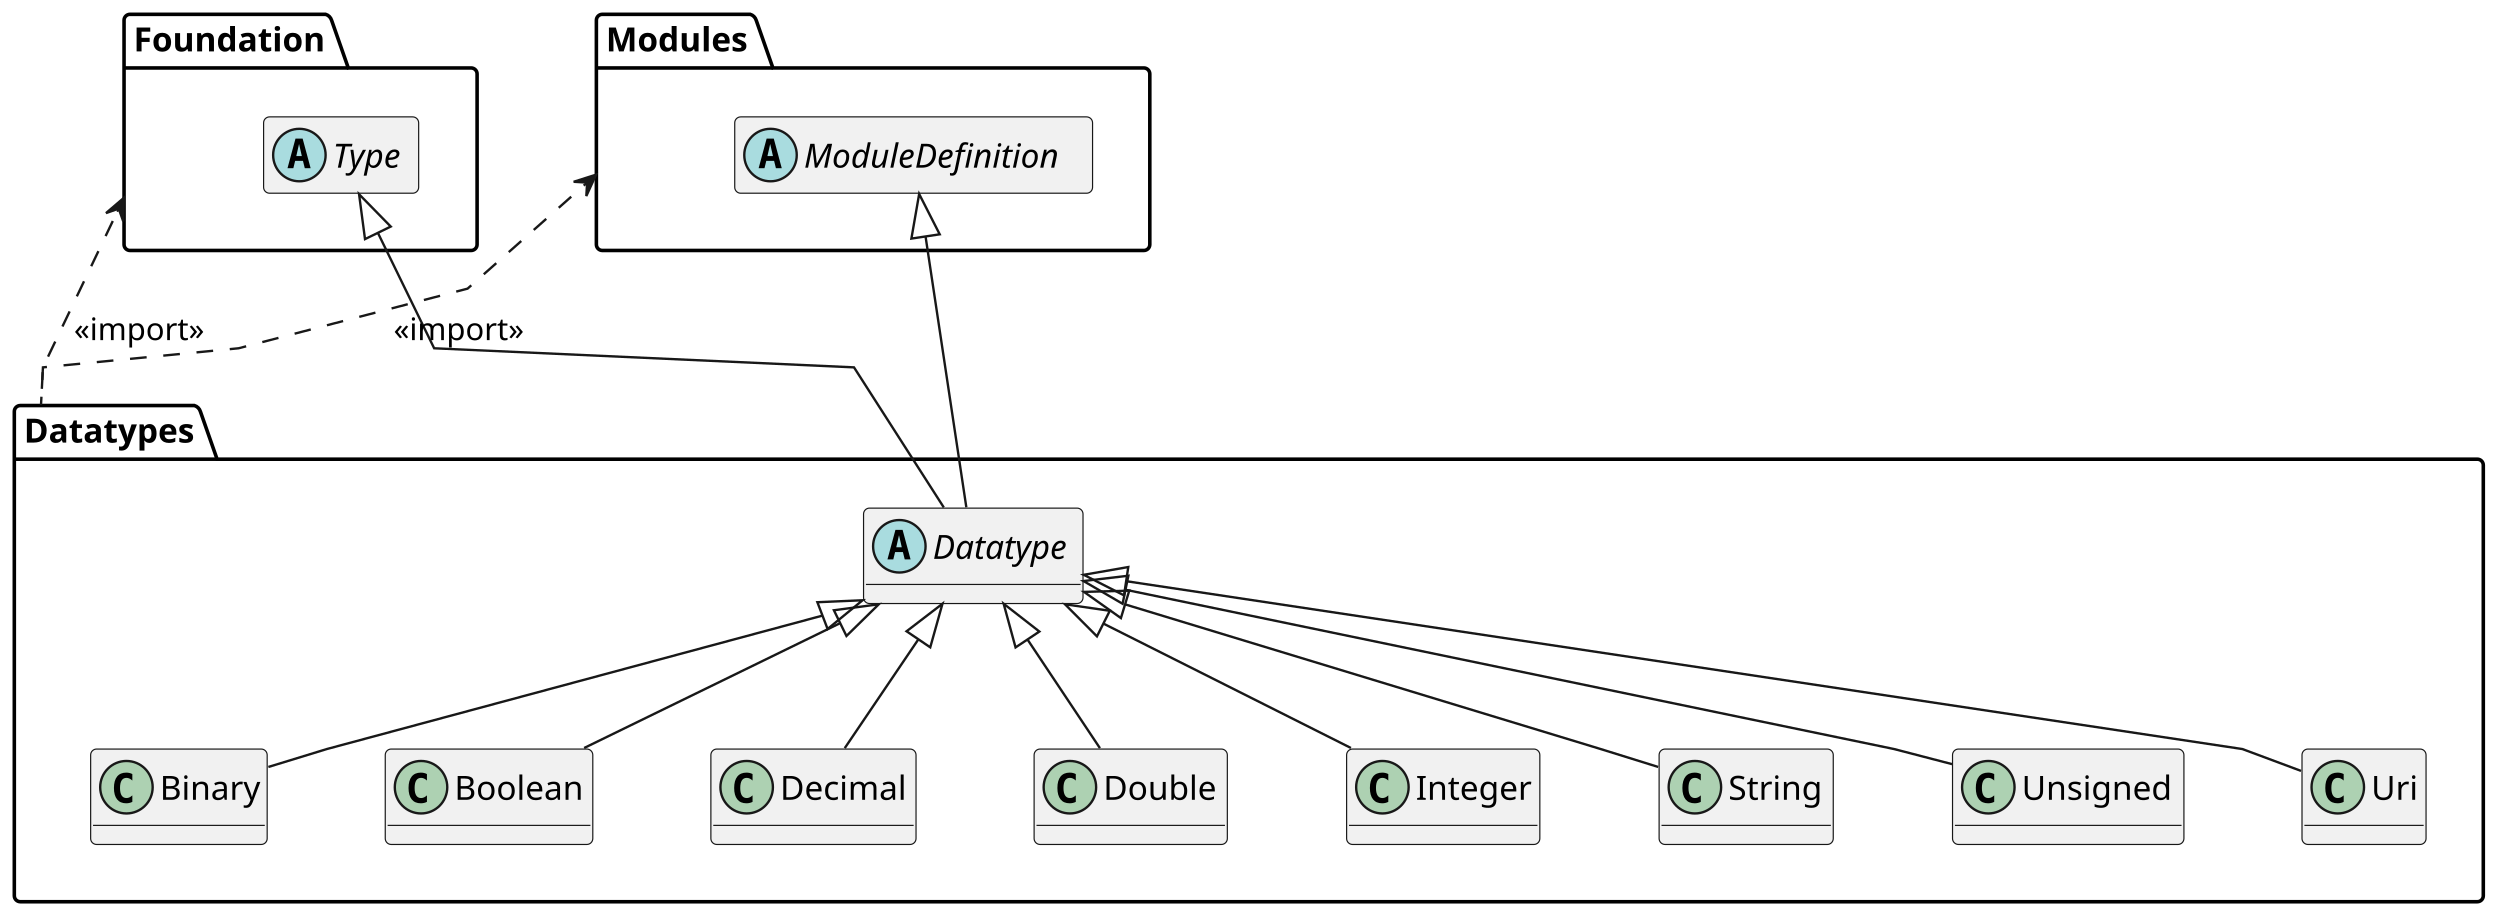
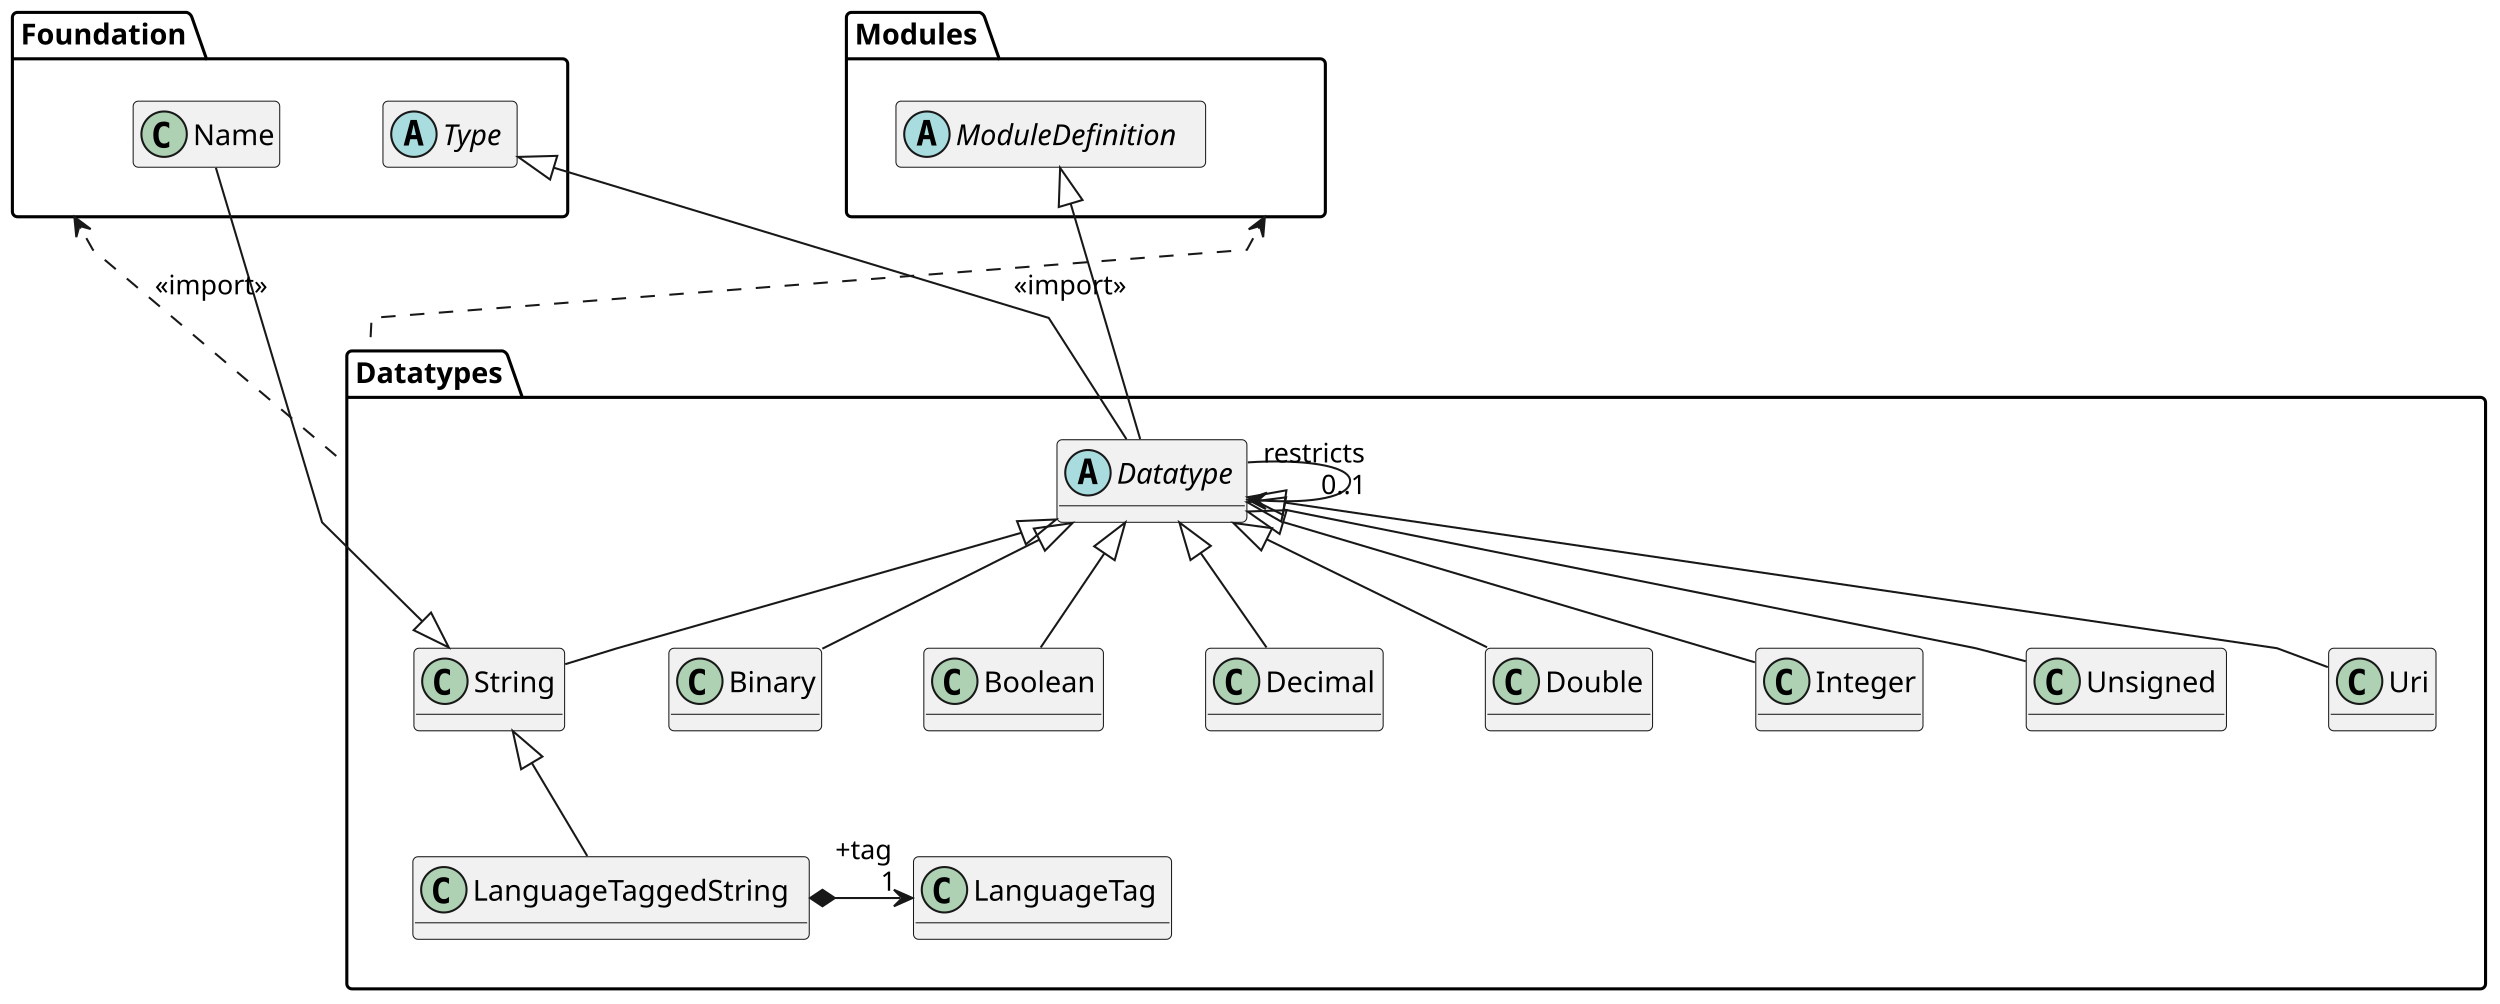
- <svg xmlns="http://www.w3.org/2000/svg" contentStyleType="text/css" height="385px" preserveAspectRatio="none" style="width:1048px;height:385px;" version="1.1" viewBox="0 0 1048 385" width="1048px" zoomAndPan="magnify">
+ <svg xmlns="http://www.w3.org/2000/svg" contentStyleType="text/css" height="486px" preserveAspectRatio="none" style="width:1211px;height:486px;" version="1.1" viewBox="0 0 1211 486" width="1211px" zoomAndPan="magnify">
  <defs />
  <g>
    <g id="cluster_Foundation">
-       <path d="M54.5,6 L136.5,6 A3.75,3.75 0 0 1 139,8.5 L146,28.488 L197.5,28.488 A2.5,2.5 0 0 1 200,30.988 L200,102.5 A2.5,2.5 0 0 1 197.5,105 L54.5,105 A2.5,2.5 0 0 1 52,102.5 L52,8.5 A2.5,2.5 0 0 1 54.5,6 " fill="none" style="stroke:#000000;stroke-width:1.5;" />
-       <line style="stroke:#000000;stroke-width:1.5;" x1="52" x2="146" y1="28.488" y2="28.488" />
-       <text fill="#000000" font-family="sans-serif" font-size="14" font-weight="bold" lengthAdjust="spacing" textLength="81" x="56" y="21.535">Foundation</text>
+       <path d="M8.5,6 L90.5,6 A3.75,3.75 0 0 1 93,8.5 L100,28.488 L272.5,28.488 A2.5,2.5 0 0 1 275,30.988 L275,102.5 A2.5,2.5 0 0 1 272.5,105 L8.5,105 A2.5,2.5 0 0 1 6,102.5 L6,8.5 A2.5,2.5 0 0 1 8.5,6 " fill="none" style="stroke:#000000;stroke-width:1.5;" />
+       <line style="stroke:#000000;stroke-width:1.5;" x1="6" x2="100" y1="28.488" y2="28.488" />
+       <text fill="#000000" font-family="sans-serif" font-size="14" font-weight="bold" lengthAdjust="spacing" textLength="81" x="10" y="21.535">Foundation</text>
    </g>
    <g id="cluster_Modules">
-       <path d="M252.5,6 L314.5,6 A3.75,3.75 0 0 1 317,8.5 L324,28.488 L479.5,28.488 A2.5,2.5 0 0 1 482,30.988 L482,102.5 A2.5,2.5 0 0 1 479.5,105 L252.5,105 A2.5,2.5 0 0 1 250,102.5 L250,8.5 A2.5,2.5 0 0 1 252.5,6 " fill="none" style="stroke:#000000;stroke-width:1.5;" />
-       <line style="stroke:#000000;stroke-width:1.5;" x1="250" x2="324" y1="28.488" y2="28.488" />
-       <text fill="#000000" font-family="sans-serif" font-size="14" font-weight="bold" lengthAdjust="spacing" textLength="61" x="254" y="21.535">Modules</text>
+       <path d="M412.5,6 L474.5,6 A3.75,3.75 0 0 1 477,8.5 L484,28.488 L639.5,28.488 A2.5,2.5 0 0 1 642,30.988 L642,102.5 A2.5,2.5 0 0 1 639.5,105 L412.5,105 A2.5,2.5 0 0 1 410,102.5 L410,8.5 A2.5,2.5 0 0 1 412.5,6 " fill="none" style="stroke:#000000;stroke-width:1.5;" />
+       <line style="stroke:#000000;stroke-width:1.5;" x1="410" x2="484" y1="28.488" y2="28.488" />
+       <text fill="#000000" font-family="sans-serif" font-size="14" font-weight="bold" lengthAdjust="spacing" textLength="61" x="414" y="21.535">Modules</text>
    </g>
    <g id="cluster_Datatypes">
-       <path d="M8.5,170 L81.5,170 A3.75,3.75 0 0 1 84,172.5 L91,192.488 L1038.5,192.488 A2.5,2.5 0 0 1 1041,194.988 L1041,375.5 A2.5,2.5 0 0 1 1038.5,378 L8.5,378 A2.5,2.5 0 0 1 6,375.5 L6,172.5 A2.5,2.5 0 0 1 8.5,170 " fill="none" style="stroke:#000000;stroke-width:1.5;" />
-       <line style="stroke:#000000;stroke-width:1.5;" x1="6" x2="91" y1="192.488" y2="192.488" />
-       <text fill="#000000" font-family="sans-serif" font-size="14" font-weight="bold" lengthAdjust="spacing" textLength="72" x="10" y="185.535">Datatypes</text>
+       <path d="M170.5,170 L243.5,170 A3.75,3.75 0 0 1 246,172.5 L253,192.488 L1201.5,192.488 A2.5,2.5 0 0 1 1204,194.988 L1204,476.5 A2.5,2.5 0 0 1 1201.5,479 L170.5,479 A2.5,2.5 0 0 1 168,476.5 L168,172.5 A2.5,2.5 0 0 1 170.5,170 " fill="none" style="stroke:#000000;stroke-width:1.5;" />
+       <line style="stroke:#000000;stroke-width:1.5;" x1="168" x2="253" y1="192.488" y2="192.488" />
+       <text fill="#000000" font-family="sans-serif" font-size="14" font-weight="bold" lengthAdjust="spacing" textLength="72" x="172" y="185.535">Datatypes</text>
+     </g>
+     <g id="elem_Name">
+       <rect codeLine="8" fill="#F1F1F1" height="32" id="Name" rx="2.5" ry="2.5" style="stroke:#181818;stroke-width:0.5;" width="71" x="64.5" y="49" />
+       <ellipse cx="79.5" cy="65" fill="#ADD1B2" rx="11" ry="11" style="stroke:#181818;stroke-width:1.0;" />
+       <path d="M81.973,71.143 Q81.392,71.442 80.753,71.591 Q80.114,71.741 79.408,71.741 Q76.901,71.741 75.582,70.089 Q74.262,68.437 74.262,65.316 Q74.262,62.187 75.582,60.535 Q76.901,58.883 79.408,58.883 Q80.114,58.883 80.761,59.032 Q81.409,59.182 81.973,59.48 L81.973,62.203 Q81.342,61.622 80.749,61.352 Q80.155,61.083 79.524,61.083 Q78.18,61.083 77.495,62.149 Q76.81,63.216 76.81,65.316 Q76.81,67.408 77.495,68.474 Q78.18,69.541 79.524,69.541 Q80.155,69.541 80.749,69.271 Q81.342,69.001 81.973,68.42 Z " fill="#000000" />
+       <text fill="#000000" font-family="sans-serif" font-size="14" lengthAdjust="spacing" textLength="39" x="93.5" y="70.291">Name</text>
    </g>
    <g id="elem_Type">
-       <rect codeLine="8" fill="#F1F1F1" height="32" id="Type" rx="2.5" ry="2.5" style="stroke:#181818;stroke-width:0.5;" width="65" x="110.5" y="49" />
-       <ellipse cx="125.5" cy="65" fill="#A9DCDF" rx="11" ry="11" style="stroke:#181818;stroke-width:1.0;" />
-       <path d="M125.363,60.348 L124.21,65.42 L126.525,65.42 Z M123.869,58.107 L126.866,58.107 L130.211,70.5 L127.762,70.5 L126.999,67.437 L123.72,67.437 L122.973,70.5 L120.524,70.5 Z " fill="#000000" />
-       <text fill="#000000" font-family="sans-serif" font-size="14" font-style="italic" lengthAdjust="spacing" textLength="33" x="139.5" y="70.291">Type</text>
+       <rect codeLine="9" fill="#F1F1F1" height="32" id="Type" rx="2.5" ry="2.5" style="stroke:#181818;stroke-width:0.5;" width="65" x="185.5" y="49" />
+       <ellipse cx="200.5" cy="65" fill="#A9DCDF" rx="11" ry="11" style="stroke:#181818;stroke-width:1.0;" />
+       <path d="M200.363,60.348 L199.209,65.42 L201.525,65.42 Z M198.869,58.107 L201.866,58.107 L205.211,70.5 L202.762,70.5 L201.999,67.437 L198.72,67.437 L197.973,70.5 L195.524,70.5 Z " fill="#000000" />
+       <text fill="#000000" font-family="sans-serif" font-size="14" font-style="italic" lengthAdjust="spacing" textLength="33" x="214.5" y="70.291">Type</text>
    </g>
    <g id="elem_ModuleDefinition">
-       <rect codeLine="13" fill="#F1F1F1" height="32" id="ModuleDefinition" rx="2.5" ry="2.5" style="stroke:#181818;stroke-width:0.5;" width="150" x="308" y="49" />
-       <ellipse cx="323" cy="65" fill="#A9DCDF" rx="11" ry="11" style="stroke:#181818;stroke-width:1.0;" />
-       <path d="M322.863,60.348 L321.709,65.42 L324.025,65.42 Z M321.369,58.107 L324.366,58.107 L327.711,70.5 L325.262,70.5 L324.498,67.437 L321.22,67.437 L320.473,70.5 L318.024,70.5 Z " fill="#000000" />
-       <text fill="#000000" font-family="sans-serif" font-size="14" font-style="italic" lengthAdjust="spacing" textLength="118" x="337" y="70.291">ModuleDefinition</text>
+       <rect codeLine="14" fill="#F1F1F1" height="32" id="ModuleDefinition" rx="2.5" ry="2.5" style="stroke:#181818;stroke-width:0.5;" width="150" x="434" y="49" />
+       <ellipse cx="449" cy="65" fill="#A9DCDF" rx="11" ry="11" style="stroke:#181818;stroke-width:1.0;" />
+       <path d="M448.863,60.348 L447.709,65.42 L450.025,65.42 Z M447.369,58.107 L450.366,58.107 L453.711,70.5 L451.262,70.5 L450.498,67.437 L447.22,67.437 L446.473,70.5 L444.024,70.5 Z " fill="#000000" />
+       <text fill="#000000" font-family="sans-serif" font-size="14" font-style="italic" lengthAdjust="spacing" textLength="118" x="463" y="70.291">ModuleDefinition</text>
    </g>
    <g id="elem_Datatype">
-       <rect codeLine="17" fill="#F1F1F1" height="40" id="Datatype" rx="2.5" ry="2.5" style="stroke:#181818;stroke-width:0.5;" width="92" x="362" y="213" />
-       <ellipse cx="377" cy="229" fill="#A9DCDF" rx="11" ry="11" style="stroke:#181818;stroke-width:1.0;" />
-       <path d="M376.863,224.348 L375.709,229.42 L378.025,229.42 Z M375.369,222.107 L378.366,222.107 L381.711,234.5 L379.262,234.5 L378.498,231.437 L375.22,231.437 L374.473,234.5 L372.024,234.5 Z " fill="#000000" />
-       <text fill="#000000" font-family="sans-serif" font-size="14" font-style="italic" lengthAdjust="spacing" textLength="60" x="391" y="234.291">Datatype</text>
-       <line style="stroke:#181818;stroke-width:0.5;" x1="363" x2="453" y1="245" y2="245" />
+       <rect codeLine="18" fill="#F1F1F1" height="40" id="Datatype" rx="2.5" ry="2.5" style="stroke:#181818;stroke-width:0.5;" width="92" x="512" y="213" />
+       <ellipse cx="527" cy="229" fill="#A9DCDF" rx="11" ry="11" style="stroke:#181818;stroke-width:1.0;" />
+       <path d="M526.863,224.348 L525.71,229.42 L528.025,229.42 Z M525.369,222.107 L528.366,222.107 L531.711,234.5 L529.262,234.5 L528.499,231.437 L525.22,231.437 L524.473,234.5 L522.024,234.5 Z " fill="#000000" />
+       <text fill="#000000" font-family="sans-serif" font-size="14" font-style="italic" lengthAdjust="spacing" textLength="60" x="541" y="234.291">Datatype</text>
+       <line style="stroke:#181818;stroke-width:0.5;" x1="513" x2="603" y1="245" y2="245" />
    </g>
    <g id="elem_Binary">
-       <rect codeLine="21" fill="#F1F1F1" height="40" id="Binary" rx="2.5" ry="2.5" style="stroke:#181818;stroke-width:0.5;" width="74" x="38" y="314" />
-       <ellipse cx="53" cy="330" fill="#ADD1B2" rx="11" ry="11" style="stroke:#181818;stroke-width:1.0;" />
-       <path d="M55.473,336.143 Q54.892,336.442 54.253,336.591 Q53.614,336.741 52.908,336.741 Q50.401,336.741 49.081,335.089 Q47.762,333.437 47.762,330.316 Q47.762,327.187 49.081,325.535 Q50.401,323.883 52.908,323.883 Q53.614,323.883 54.261,324.032 Q54.909,324.182 55.473,324.481 L55.473,327.203 Q54.842,326.622 54.249,326.352 Q53.655,326.082 53.024,326.082 Q51.68,326.082 50.995,327.149 Q50.31,328.216 50.31,330.316 Q50.31,332.408 50.995,333.474 Q51.68,334.541 53.024,334.541 Q53.655,334.541 54.249,334.271 Q54.842,334.002 55.473,333.42 Z " fill="#000000" />
-       <text fill="#000000" font-family="sans-serif" font-size="14" lengthAdjust="spacing" textLength="42" x="67" y="335.291">Binary</text>
-       <line style="stroke:#181818;stroke-width:0.5;" x1="39" x2="111" y1="346" y2="346" />
+       <rect codeLine="24" fill="#F1F1F1" height="40" id="Binary" rx="2.5" ry="2.5" style="stroke:#181818;stroke-width:0.5;" width="74" x="324" y="314" />
+       <ellipse cx="339" cy="330" fill="#ADD1B2" rx="11" ry="11" style="stroke:#181818;stroke-width:1.0;" />
+       <path d="M341.473,336.143 Q340.892,336.442 340.253,336.591 Q339.614,336.741 338.908,336.741 Q336.401,336.741 335.082,335.089 Q333.762,333.437 333.762,330.316 Q333.762,327.187 335.082,325.535 Q336.401,323.883 338.908,323.883 Q339.614,323.883 340.261,324.032 Q340.909,324.182 341.473,324.481 L341.473,327.203 Q340.842,326.622 340.249,326.352 Q339.655,326.082 339.024,326.082 Q337.68,326.082 336.995,327.149 Q336.31,328.216 336.31,330.316 Q336.31,332.408 336.995,333.474 Q337.68,334.541 339.024,334.541 Q339.655,334.541 340.249,334.271 Q340.842,334.002 341.473,333.42 Z " fill="#000000" />
+       <text fill="#000000" font-family="sans-serif" font-size="14" lengthAdjust="spacing" textLength="42" x="353" y="335.291">Binary</text>
+       <line style="stroke:#181818;stroke-width:0.5;" x1="325" x2="397" y1="346" y2="346" />
    </g>
    <g id="elem_Boolean">
-       <rect codeLine="23" fill="#F1F1F1" height="40" id="Boolean" rx="2.5" ry="2.5" style="stroke:#181818;stroke-width:0.5;" width="87" x="161.5" y="314" />
-       <ellipse cx="176.5" cy="330" fill="#ADD1B2" rx="11" ry="11" style="stroke:#181818;stroke-width:1.0;" />
-       <path d="M178.973,336.143 Q178.392,336.442 177.753,336.591 Q177.114,336.741 176.408,336.741 Q173.901,336.741 172.582,335.089 Q171.262,333.437 171.262,330.316 Q171.262,327.187 172.582,325.535 Q173.901,323.883 176.408,323.883 Q177.114,323.883 177.761,324.032 Q178.409,324.182 178.973,324.481 L178.973,327.203 Q178.342,326.622 177.749,326.352 Q177.155,326.082 176.524,326.082 Q175.18,326.082 174.495,327.149 Q173.81,328.216 173.81,330.316 Q173.81,332.408 174.495,333.474 Q175.18,334.541 176.524,334.541 Q177.155,334.541 177.749,334.271 Q178.342,334.002 178.973,333.42 Z " fill="#000000" />
-       <text fill="#000000" font-family="sans-serif" font-size="14" lengthAdjust="spacing" textLength="55" x="190.5" y="335.291">Boolean</text>
-       <line style="stroke:#181818;stroke-width:0.5;" x1="162.5" x2="247.5" y1="346" y2="346" />
+       <rect codeLine="26" fill="#F1F1F1" height="40" id="Boolean" rx="2.5" ry="2.5" style="stroke:#181818;stroke-width:0.5;" width="87" x="447.5" y="314" />
+       <ellipse cx="462.5" cy="330" fill="#ADD1B2" rx="11" ry="11" style="stroke:#181818;stroke-width:1.0;" />
+       <path d="M464.973,336.143 Q464.392,336.442 463.753,336.591 Q463.114,336.741 462.408,336.741 Q459.901,336.741 458.582,335.089 Q457.262,333.437 457.262,330.316 Q457.262,327.187 458.582,325.535 Q459.901,323.883 462.408,323.883 Q463.114,323.883 463.761,324.032 Q464.409,324.182 464.973,324.481 L464.973,327.203 Q464.342,326.622 463.749,326.352 Q463.155,326.082 462.524,326.082 Q461.18,326.082 460.495,327.149 Q459.81,328.216 459.81,330.316 Q459.81,332.408 460.495,333.474 Q461.18,334.541 462.524,334.541 Q463.155,334.541 463.749,334.271 Q464.342,334.002 464.973,333.42 Z " fill="#000000" />
+       <text fill="#000000" font-family="sans-serif" font-size="14" lengthAdjust="spacing" textLength="55" x="476.5" y="335.291">Boolean</text>
+       <line style="stroke:#181818;stroke-width:0.5;" x1="448.5" x2="533.5" y1="346" y2="346" />
    </g>
    <g id="elem_Decimal">
-       <rect codeLine="25" fill="#F1F1F1" height="40" id="Decimal" rx="2.5" ry="2.5" style="stroke:#181818;stroke-width:0.5;" width="86" x="298" y="314" />
-       <ellipse cx="313" cy="330" fill="#ADD1B2" rx="11" ry="11" style="stroke:#181818;stroke-width:1.0;" />
-       <path d="M315.473,336.143 Q314.892,336.442 314.253,336.591 Q313.614,336.741 312.908,336.741 Q310.401,336.741 309.082,335.089 Q307.762,333.437 307.762,330.316 Q307.762,327.187 309.082,325.535 Q310.401,323.883 312.908,323.883 Q313.614,323.883 314.261,324.032 Q314.909,324.182 315.473,324.481 L315.473,327.203 Q314.842,326.622 314.249,326.352 Q313.655,326.082 313.024,326.082 Q311.68,326.082 310.995,327.149 Q310.31,328.216 310.31,330.316 Q310.31,332.408 310.995,333.474 Q311.68,334.541 313.024,334.541 Q313.655,334.541 314.249,334.271 Q314.842,334.002 315.473,333.42 Z " fill="#000000" />
-       <text fill="#000000" font-family="sans-serif" font-size="14" lengthAdjust="spacing" textLength="54" x="327" y="335.291">Decimal</text>
-       <line style="stroke:#181818;stroke-width:0.5;" x1="299" x2="383" y1="346" y2="346" />
+       <rect codeLine="28" fill="#F1F1F1" height="40" id="Decimal" rx="2.5" ry="2.5" style="stroke:#181818;stroke-width:0.5;" width="86" x="584" y="314" />
+       <ellipse cx="599" cy="330" fill="#ADD1B2" rx="11" ry="11" style="stroke:#181818;stroke-width:1.0;" />
+       <path d="M601.473,336.143 Q600.892,336.442 600.253,336.591 Q599.614,336.741 598.908,336.741 Q596.401,336.741 595.082,335.089 Q593.762,333.437 593.762,330.316 Q593.762,327.187 595.082,325.535 Q596.401,323.883 598.908,323.883 Q599.614,323.883 600.261,324.032 Q600.909,324.182 601.473,324.481 L601.473,327.203 Q600.842,326.622 600.249,326.352 Q599.655,326.082 599.024,326.082 Q597.68,326.082 596.995,327.149 Q596.31,328.216 596.31,330.316 Q596.31,332.408 596.995,333.474 Q597.68,334.541 599.024,334.541 Q599.655,334.541 600.249,334.271 Q600.842,334.002 601.473,333.42 Z " fill="#000000" />
+       <text fill="#000000" font-family="sans-serif" font-size="14" lengthAdjust="spacing" textLength="54" x="613" y="335.291">Decimal</text>
+       <line style="stroke:#181818;stroke-width:0.5;" x1="585" x2="669" y1="346" y2="346" />
    </g>
    <g id="elem_Double">
-       <rect codeLine="27" fill="#F1F1F1" height="40" id="Double" rx="2.5" ry="2.5" style="stroke:#181818;stroke-width:0.5;" width="81" x="433.5" y="314" />
-       <ellipse cx="448.5" cy="330" fill="#ADD1B2" rx="11" ry="11" style="stroke:#181818;stroke-width:1.0;" />
-       <path d="M450.973,336.143 Q450.392,336.442 449.753,336.591 Q449.114,336.741 448.408,336.741 Q445.901,336.741 444.582,335.089 Q443.262,333.437 443.262,330.316 Q443.262,327.187 444.582,325.535 Q445.901,323.883 448.408,323.883 Q449.114,323.883 449.761,324.032 Q450.409,324.182 450.973,324.481 L450.973,327.203 Q450.342,326.622 449.749,326.352 Q449.155,326.082 448.524,326.082 Q447.18,326.082 446.495,327.149 Q445.81,328.216 445.81,330.316 Q445.81,332.408 446.495,333.474 Q447.18,334.541 448.524,334.541 Q449.155,334.541 449.749,334.271 Q450.342,334.002 450.973,333.42 Z " fill="#000000" />
-       <text fill="#000000" font-family="sans-serif" font-size="14" lengthAdjust="spacing" textLength="49" x="462.5" y="335.291">Double</text>
-       <line style="stroke:#181818;stroke-width:0.5;" x1="434.5" x2="513.5" y1="346" y2="346" />
+       <rect codeLine="30" fill="#F1F1F1" height="40" id="Double" rx="2.5" ry="2.5" style="stroke:#181818;stroke-width:0.5;" width="81" x="719.5" y="314" />
+       <ellipse cx="734.5" cy="330" fill="#ADD1B2" rx="11" ry="11" style="stroke:#181818;stroke-width:1.0;" />
+       <path d="M736.973,336.143 Q736.392,336.442 735.753,336.591 Q735.114,336.741 734.408,336.741 Q731.901,336.741 730.582,335.089 Q729.262,333.437 729.262,330.316 Q729.262,327.187 730.582,325.535 Q731.901,323.883 734.408,323.883 Q735.114,323.883 735.761,324.032 Q736.409,324.182 736.973,324.481 L736.973,327.203 Q736.342,326.622 735.749,326.352 Q735.155,326.082 734.524,326.082 Q733.18,326.082 732.495,327.149 Q731.81,328.216 731.81,330.316 Q731.81,332.408 732.495,333.474 Q733.18,334.541 734.524,334.541 Q735.155,334.541 735.749,334.271 Q736.342,334.002 736.973,333.42 Z " fill="#000000" />
+       <text fill="#000000" font-family="sans-serif" font-size="14" lengthAdjust="spacing" textLength="49" x="748.5" y="335.291">Double</text>
+       <line style="stroke:#181818;stroke-width:0.5;" x1="720.5" x2="799.5" y1="346" y2="346" />
    </g>
    <g id="elem_Integer">
-       <rect codeLine="29" fill="#F1F1F1" height="40" id="Integer" rx="2.5" ry="2.5" style="stroke:#181818;stroke-width:0.5;" width="81" x="564.5" y="314" />
-       <ellipse cx="579.5" cy="330" fill="#ADD1B2" rx="11" ry="11" style="stroke:#181818;stroke-width:1.0;" />
-       <path d="M581.973,336.143 Q581.392,336.442 580.753,336.591 Q580.114,336.741 579.408,336.741 Q576.901,336.741 575.582,335.089 Q574.262,333.437 574.262,330.316 Q574.262,327.187 575.582,325.535 Q576.901,323.883 579.408,323.883 Q580.114,323.883 580.761,324.032 Q581.409,324.182 581.973,324.481 L581.973,327.203 Q581.342,326.622 580.749,326.352 Q580.155,326.082 579.524,326.082 Q578.18,326.082 577.495,327.149 Q576.81,328.216 576.81,330.316 Q576.81,332.408 577.495,333.474 Q578.18,334.541 579.524,334.541 Q580.155,334.541 580.749,334.271 Q581.342,334.002 581.973,333.42 Z " fill="#000000" />
-       <text fill="#000000" font-family="sans-serif" font-size="14" lengthAdjust="spacing" textLength="49" x="593.5" y="335.291">Integer</text>
-       <line style="stroke:#181818;stroke-width:0.5;" x1="565.5" x2="644.5" y1="346" y2="346" />
+       <rect codeLine="32" fill="#F1F1F1" height="40" id="Integer" rx="2.5" ry="2.5" style="stroke:#181818;stroke-width:0.5;" width="81" x="850.5" y="314" />
+       <ellipse cx="865.5" cy="330" fill="#ADD1B2" rx="11" ry="11" style="stroke:#181818;stroke-width:1.0;" />
+       <path d="M867.973,336.143 Q867.392,336.442 866.753,336.591 Q866.114,336.741 865.408,336.741 Q862.901,336.741 861.582,335.089 Q860.262,333.437 860.262,330.316 Q860.262,327.187 861.582,325.535 Q862.901,323.883 865.408,323.883 Q866.114,323.883 866.761,324.032 Q867.409,324.182 867.973,324.481 L867.973,327.203 Q867.342,326.622 866.749,326.352 Q866.155,326.082 865.524,326.082 Q864.18,326.082 863.495,327.149 Q862.81,328.216 862.81,330.316 Q862.81,332.408 863.495,333.474 Q864.18,334.541 865.524,334.541 Q866.155,334.541 866.749,334.271 Q867.342,334.002 867.973,333.42 Z " fill="#000000" />
+       <text fill="#000000" font-family="sans-serif" font-size="14" lengthAdjust="spacing" textLength="49" x="879.5" y="335.291">Integer</text>
+       <line style="stroke:#181818;stroke-width:0.5;" x1="851.5" x2="930.5" y1="346" y2="346" />
    </g>
    <g id="elem_String">
-       <rect codeLine="31" fill="#F1F1F1" height="40" id="String" rx="2.5" ry="2.5" style="stroke:#181818;stroke-width:0.5;" width="73" x="695.5" y="314" />
-       <ellipse cx="710.5" cy="330" fill="#ADD1B2" rx="11" ry="11" style="stroke:#181818;stroke-width:1.0;" />
-       <path d="M712.973,336.143 Q712.392,336.442 711.753,336.591 Q711.114,336.741 710.408,336.741 Q707.901,336.741 706.582,335.089 Q705.262,333.437 705.262,330.316 Q705.262,327.187 706.582,325.535 Q707.901,323.883 710.408,323.883 Q711.114,323.883 711.761,324.032 Q712.409,324.182 712.973,324.481 L712.973,327.203 Q712.342,326.622 711.749,326.352 Q711.155,326.082 710.524,326.082 Q709.18,326.082 708.495,327.149 Q707.81,328.216 707.81,330.316 Q707.81,332.408 708.495,333.474 Q709.18,334.541 710.524,334.541 Q711.155,334.541 711.749,334.271 Q712.342,334.002 712.973,333.42 Z " fill="#000000" />
-       <text fill="#000000" font-family="sans-serif" font-size="14" lengthAdjust="spacing" textLength="41" x="724.5" y="335.291">String</text>
-       <line style="stroke:#181818;stroke-width:0.5;" x1="696.5" x2="767.5" y1="346" y2="346" />
+       <rect codeLine="34" fill="#F1F1F1" height="40" id="String" rx="2.5" ry="2.5" style="stroke:#181818;stroke-width:0.5;" width="73" x="200.5" y="314" />
+       <ellipse cx="215.5" cy="330" fill="#ADD1B2" rx="11" ry="11" style="stroke:#181818;stroke-width:1.0;" />
+       <path d="M217.973,336.143 Q217.392,336.442 216.753,336.591 Q216.114,336.741 215.408,336.741 Q212.901,336.741 211.582,335.089 Q210.262,333.437 210.262,330.316 Q210.262,327.187 211.582,325.535 Q212.901,323.883 215.408,323.883 Q216.114,323.883 216.761,324.032 Q217.409,324.182 217.973,324.481 L217.973,327.203 Q217.342,326.622 216.749,326.352 Q216.155,326.082 215.524,326.082 Q214.18,326.082 213.495,327.149 Q212.81,328.216 212.81,330.316 Q212.81,332.408 213.495,333.474 Q214.18,334.541 215.524,334.541 Q216.155,334.541 216.749,334.271 Q217.342,334.002 217.973,333.42 Z " fill="#000000" />
+       <text fill="#000000" font-family="sans-serif" font-size="14" lengthAdjust="spacing" textLength="41" x="229.5" y="335.291">String</text>
+       <line style="stroke:#181818;stroke-width:0.5;" x1="201.5" x2="272.5" y1="346" y2="346" />
    </g>
    <g id="elem_Unsigned">
-       <rect codeLine="33" fill="#F1F1F1" height="40" id="Unsigned" rx="2.5" ry="2.5" style="stroke:#181818;stroke-width:0.5;" width="97" x="818.5" y="314" />
-       <ellipse cx="833.5" cy="330" fill="#ADD1B2" rx="11" ry="11" style="stroke:#181818;stroke-width:1.0;" />
-       <path d="M835.973,336.143 Q835.392,336.442 834.753,336.591 Q834.114,336.741 833.408,336.741 Q830.901,336.741 829.582,335.089 Q828.262,333.437 828.262,330.316 Q828.262,327.187 829.582,325.535 Q830.901,323.883 833.408,323.883 Q834.114,323.883 834.761,324.032 Q835.409,324.182 835.973,324.481 L835.973,327.203 Q835.342,326.622 834.749,326.352 Q834.155,326.082 833.524,326.082 Q832.18,326.082 831.495,327.149 Q830.81,328.216 830.81,330.316 Q830.81,332.408 831.495,333.474 Q832.18,334.541 833.524,334.541 Q834.155,334.541 834.749,334.271 Q835.342,334.002 835.973,333.42 Z " fill="#000000" />
-       <text fill="#000000" font-family="sans-serif" font-size="14" lengthAdjust="spacing" textLength="65" x="847.5" y="335.291">Unsigned</text>
-       <line style="stroke:#181818;stroke-width:0.5;" x1="819.5" x2="914.5" y1="346" y2="346" />
+       <rect codeLine="36" fill="#F1F1F1" height="40" id="Unsigned" rx="2.5" ry="2.5" style="stroke:#181818;stroke-width:0.5;" width="97" x="981.5" y="314" />
+       <ellipse cx="996.5" cy="330" fill="#ADD1B2" rx="11" ry="11" style="stroke:#181818;stroke-width:1.0;" />
+       <path d="M998.973,336.143 Q998.392,336.442 997.753,336.591 Q997.114,336.741 996.408,336.741 Q993.901,336.741 992.582,335.089 Q991.262,333.437 991.262,330.316 Q991.262,327.187 992.582,325.535 Q993.901,323.883 996.408,323.883 Q997.114,323.883 997.761,324.032 Q998.409,324.182 998.973,324.481 L998.973,327.203 Q998.342,326.622 997.749,326.352 Q997.155,326.082 996.524,326.082 Q995.18,326.082 994.495,327.149 Q993.81,328.216 993.81,330.316 Q993.81,332.408 994.495,333.474 Q995.18,334.541 996.524,334.541 Q997.155,334.541 997.749,334.271 Q998.342,334.002 998.973,333.42 Z " fill="#000000" />
+       <text fill="#000000" font-family="sans-serif" font-size="14" lengthAdjust="spacing" textLength="65" x="1010.5" y="335.291">Unsigned</text>
+       <line style="stroke:#181818;stroke-width:0.5;" x1="982.5" x2="1077.5" y1="346" y2="346" />
    </g>
    <g id="elem_Uri">
-       <rect codeLine="35" fill="#F1F1F1" height="40" id="Uri" rx="2.5" ry="2.5" style="stroke:#181818;stroke-width:0.5;" width="52" x="965" y="314" />
-       <ellipse cx="980" cy="330" fill="#ADD1B2" rx="11" ry="11" style="stroke:#181818;stroke-width:1.0;" />
-       <path d="M982.473,336.143 Q981.892,336.442 981.253,336.591 Q980.614,336.741 979.908,336.741 Q977.401,336.741 976.082,335.089 Q974.762,333.437 974.762,330.316 Q974.762,327.187 976.082,325.535 Q977.401,323.883 979.908,323.883 Q980.614,323.883 981.261,324.032 Q981.909,324.182 982.473,324.481 L982.473,327.203 Q981.842,326.622 981.249,326.352 Q980.655,326.082 980.024,326.082 Q978.68,326.082 977.995,327.149 Q977.31,328.216 977.31,330.316 Q977.31,332.408 977.995,333.474 Q978.68,334.541 980.024,334.541 Q980.655,334.541 981.249,334.271 Q981.842,334.002 982.473,333.42 Z " fill="#000000" />
-       <text fill="#000000" font-family="sans-serif" font-size="14" lengthAdjust="spacing" textLength="20" x="994" y="335.291">Uri</text>
-       <line style="stroke:#181818;stroke-width:0.5;" x1="966" x2="1016" y1="346" y2="346" />
+       <rect codeLine="38" fill="#F1F1F1" height="40" id="Uri" rx="2.5" ry="2.5" style="stroke:#181818;stroke-width:0.5;" width="52" x="1128" y="314" />
+       <ellipse cx="1143" cy="330" fill="#ADD1B2" rx="11" ry="11" style="stroke:#181818;stroke-width:1.0;" />
+       <path d="M1145.473,336.143 Q1144.892,336.442 1144.253,336.591 Q1143.614,336.741 1142.908,336.741 Q1140.401,336.741 1139.082,335.089 Q1137.762,333.437 1137.762,330.316 Q1137.762,327.187 1139.082,325.535 Q1140.401,323.883 1142.908,323.883 Q1143.614,323.883 1144.261,324.032 Q1144.909,324.182 1145.473,324.481 L1145.473,327.203 Q1144.842,326.622 1144.249,326.352 Q1143.655,326.082 1143.024,326.082 Q1141.68,326.082 1140.995,327.149 Q1140.31,328.216 1140.31,330.316 Q1140.31,332.408 1140.995,333.474 Q1141.68,334.541 1143.024,334.541 Q1143.655,334.541 1144.249,334.271 Q1144.842,334.002 1145.473,333.42 Z " fill="#000000" />
+       <text fill="#000000" font-family="sans-serif" font-size="14" lengthAdjust="spacing" textLength="20" x="1157" y="335.291">Uri</text>
+       <line style="stroke:#181818;stroke-width:0.5;" x1="1129" x2="1179" y1="346" y2="346" />
+     </g>
+     <g id="elem_LanguageTag">
+       <rect codeLine="41" fill="#F1F1F1" height="40" id="LanguageTag" rx="2.5" ry="2.5" style="stroke:#181818;stroke-width:0.5;" width="125" x="442.5" y="415" />
+       <ellipse cx="457.5" cy="431" fill="#ADD1B2" rx="11" ry="11" style="stroke:#181818;stroke-width:1.0;" />
+       <path d="M459.973,437.143 Q459.392,437.442 458.753,437.591 Q458.114,437.741 457.408,437.741 Q454.901,437.741 453.582,436.089 Q452.262,434.437 452.262,431.316 Q452.262,428.187 453.582,426.535 Q454.901,424.883 457.408,424.883 Q458.114,424.883 458.761,425.032 Q459.409,425.182 459.973,425.481 L459.973,428.203 Q459.342,427.622 458.749,427.352 Q458.155,427.082 457.524,427.082 Q456.18,427.082 455.495,428.149 Q454.81,429.216 454.81,431.316 Q454.81,433.408 455.495,434.474 Q456.18,435.541 457.524,435.541 Q458.155,435.541 458.749,435.271 Q459.342,435.002 459.973,434.42 Z " fill="#000000" />
+       <text fill="#000000" font-family="sans-serif" font-size="14" lengthAdjust="spacing" textLength="93" x="471.5" y="436.291">LanguageTag</text>
+       <line style="stroke:#181818;stroke-width:0.5;" x1="443.5" x2="566.5" y1="447" y2="447" />
+     </g>
+     <g id="elem_LanguageTaggedString">
+       <rect codeLine="42" fill="#F1F1F1" height="40" id="LanguageTaggedString" rx="2.5" ry="2.5" style="stroke:#181818;stroke-width:0.5;" width="192" x="200" y="415" />
+       <ellipse cx="215" cy="431" fill="#ADD1B2" rx="11" ry="11" style="stroke:#181818;stroke-width:1.0;" />
+       <path d="M217.473,437.143 Q216.892,437.442 216.253,437.591 Q215.614,437.741 214.908,437.741 Q212.401,437.741 211.082,436.089 Q209.762,434.437 209.762,431.316 Q209.762,428.187 211.082,426.535 Q212.401,424.883 214.908,424.883 Q215.614,424.883 216.261,425.032 Q216.909,425.182 217.473,425.481 L217.473,428.203 Q216.842,427.622 216.249,427.352 Q215.655,427.082 215.024,427.082 Q213.68,427.082 212.995,428.149 Q212.31,429.216 212.31,431.316 Q212.31,433.408 212.995,434.474 Q213.68,435.541 215.024,435.541 Q215.655,435.541 216.249,435.271 Q216.842,435.002 217.473,434.42 Z " fill="#000000" />
+       <text fill="#000000" font-family="sans-serif" font-size="14" lengthAdjust="spacing" textLength="160" x="229" y="436.291">LanguageTaggedString</text>
+       <line style="stroke:#181818;stroke-width:0.5;" x1="201" x2="391" y1="447" y2="447" />
    </g>
    <g id="link_Type_Datatype">
-       <path codeLine="18" d="M158.405,97.601 C169.735,120.851 182,146 182,146 C182,146 358,154 358,154 C358,154 380.83,189.62 395.64,212.72 " fill="none" id="Type-backto-Datatype" style="stroke:#181818;stroke-width:1.0;" />
-       <polygon fill="none" points="150.52,81.42,153.012,100.229,163.799,94.973,150.52,81.42" style="stroke:#181818;stroke-width:1.0;" />
+       <path codeLine="19" d="M268.205,81.236 C344.215,104.296 508,154 508,154 C508,154 530.83,189.62 545.64,212.72 " fill="none" id="Type-backto-Datatype" style="stroke:#181818;stroke-width:1.0;" />
+       <polygon fill="none" points="250.98,76.01,266.463,86.977,269.947,75.494,250.98,76.01" style="stroke:#181818;stroke-width:1.0;" />
    </g>
    <g id="link_ModuleDefinition_Datatype">
-       <path codeLine="19" d="M387.991,99.119 C392.561,129.459 400.07,179.33 405.09,212.67 " fill="none" id="ModuleDefinition-backto-Datatype" style="stroke:#181818;stroke-width:1.0;" />
-       <polygon fill="none" points="385.31,81.32,382.058,100.013,393.924,98.225,385.31,81.32" style="stroke:#181818;stroke-width:1.0;" />
+       <path codeLine="20" d="M518.618,98.583 C527.578,128.923 542.45,179.33 552.3,212.67 " fill="none" id="ModuleDefinition-backto-Datatype" style="stroke:#181818;stroke-width:1.0;" />
+       <polygon fill="none" points="513.52,81.32,512.864,100.282,524.372,96.884,513.52,81.32" style="stroke:#181818;stroke-width:1.0;" />
+     </g>
+     <g id="link_Datatype_Datatype">
+       <path codeLine="22" d="M604.43,223.98 C630.23,222.3 654,225.31 654,233 C654,240.69 636.217,244.09 610.417,242.41 " fill="none" id="Datatype-to-Datatype" style="stroke:#181818;stroke-width:1.0;" />
+       <polygon fill="#181818" points="604.43,242.02,613.151,246.596,609.419,242.345,613.671,238.613,604.43,242.02" style="stroke:#181818;stroke-width:1.0;" />
+       <text fill="#000000" font-family="sans-serif" font-size="13" lengthAdjust="spacing" textLength="52" x="611.899" y="224.004">restricts</text>
+       <text fill="#000000" font-family="sans-serif" font-size="13" lengthAdjust="spacing" textLength="24" x="639.899" y="239.314">0..1</text>
    </g>
    <g id="link_Datatype_Binary">
-       <path codeLine="22" d="M344.786,258.057 C344.786,258.057 137,314 137,314 C137,314 125.55,317.51 112.5,321.51 " fill="none" id="Datatype-backto-Binary" style="stroke:#181818;stroke-width:1.0;" />
-       <polygon fill="none" points="361.6,251.63,342.644,252.452,346.928,263.661,361.6,251.63" style="stroke:#181818;stroke-width:1.0;" />
+       <path codeLine="25" d="M503.468,261.405 C468.418,279.025 433.05,296.79 398.35,314.23 " fill="none" id="Datatype-backto-Binary" style="stroke:#181818;stroke-width:1.0;" />
+       <polygon fill="none" points="519.55,253.32,500.773,256.044,506.163,266.765,519.55,253.32" style="stroke:#181818;stroke-width:1.0;" />
    </g>
    <g id="link_Datatype_Boolean">
-       <path codeLine="24" d="M352.201,261.21 C316.541,278.6 280.6,296.13 244.87,313.56 " fill="none" id="Datatype-backto-Boolean" style="stroke:#181818;stroke-width:1.0;" />
-       <polygon fill="none" points="368.38,253.32,349.571,255.817,354.831,266.603,368.38,253.32" style="stroke:#181818;stroke-width:1.0;" />
+       <path codeLine="27" d="M534.991,267.997 C523.201,285.417 515.95,296.13 504.11,313.63 " fill="none" id="Datatype-backto-Boolean" style="stroke:#181818;stroke-width:1.0;" />
+       <polygon fill="none" points="545.08,253.09,530.022,264.634,539.96,271.36,545.08,253.09" style="stroke:#181818;stroke-width:1.0;" />
    </g>
    <g id="link_Datatype_Decimal">
-       <path codeLine="26" d="M384.991,267.997 C373.201,285.417 365.95,296.13 354.11,313.63 " fill="none" id="Datatype-backto-Decimal" style="stroke:#181818;stroke-width:1.0;" />
-       <polygon fill="none" points="395.08,253.09,380.022,264.634,389.96,271.36,395.08,253.09" style="stroke:#181818;stroke-width:1.0;" />
+       <path codeLine="29" d="M581.592,267.858 C593.732,285.278 601.3,296.13 613.5,313.63 " fill="none" id="Datatype-backto-Decimal" style="stroke:#181818;stroke-width:1.0;" />
+       <polygon fill="none" points="571.3,253.09,576.669,271.288,586.514,264.427,571.3,253.09" style="stroke:#181818;stroke-width:1.0;" />
    </g>
    <g id="link_Datatype_Double">
-       <path codeLine="28" d="M430.713,268.068 C442.323,285.488 449.42,296.13 461.09,313.63 " fill="none" id="Datatype-backto-Double" style="stroke:#181818;stroke-width:1.0;" />
-       <polygon fill="none" points="420.73,253.09,425.72,271.396,435.705,264.741,420.73,253.09" style="stroke:#181818;stroke-width:1.0;" />
+       <path codeLine="31" d="M613.593,261.242 C649.073,278.632 684.77,296.13 720.33,313.56 " fill="none" id="Datatype-backto-Double" style="stroke:#181818;stroke-width:1.0;" />
+       <polygon fill="none" points="597.43,253.32,610.952,266.63,616.234,255.854,597.43,253.32" style="stroke:#181818;stroke-width:1.0;" />
    </g>
    <g id="link_Datatype_Integer">
-       <path codeLine="30" d="M462.533,261.403 C497.133,278.793 531.64,296.13 566.31,313.56 " fill="none" id="Datatype-backto-Integer" style="stroke:#181818;stroke-width:1.0;" />
-       <polygon fill="none" points="446.45,253.32,459.839,266.764,465.227,256.042,446.45,253.32" style="stroke:#181818;stroke-width:1.0;" />
+       <path codeLine="33" d="M621.554,252.897 C686.874,272.307 787.78,302.31 850.06,320.83 " fill="none" id="Datatype-backto-Integer" style="stroke:#181818;stroke-width:1.0;" />
+       <polygon fill="none" points="604.3,247.77,619.845,258.649,623.263,247.146,604.3,247.77" style="stroke:#181818;stroke-width:1.0;" />
    </g>
    <g id="link_Datatype_String">
-       <path codeLine="32" d="M471.632,253.357 C547.141,276.317 671,314 671,314 C671,314 682.26,317.51 695.11,321.51 " fill="none" id="Datatype-backto-String" style="stroke:#181818;stroke-width:1.0;" />
-       <polygon fill="none" points="454.41,248.12,469.886,259.097,473.377,247.616,454.41,248.12" style="stroke:#181818;stroke-width:1.0;" />
+       <path codeLine="35" d="M494.786,258.057 C494.786,258.057 299,314 299,314 C299,314 287.13,317.64 273.78,321.73 " fill="none" id="Datatype-backto-String" style="stroke:#181818;stroke-width:1.0;" />
+       <polygon fill="none" points="511.6,251.63,492.644,252.452,496.928,263.661,511.6,251.63" style="stroke:#181818;stroke-width:1.0;" />
    </g>
    <g id="link_Datatype_Unsigned">
-       <path codeLine="34" d="M471.805,247.222 C574.255,268.452 794,314 794,314 C794,314 804.92,316.84 818.31,320.33 " fill="none" id="Datatype-backto-Unsigned" style="stroke:#181818;stroke-width:1.0;" />
-       <polygon fill="none" points="454.18,243.57,470.588,253.098,473.023,241.347,454.18,243.57" style="stroke:#181818;stroke-width:1.0;" />
+       <path codeLine="37" d="M621.809,246.797 C726.839,267.847 957,314 957,314 C957,314 967.92,316.84 981.31,320.33 " fill="none" id="Datatype-backto-Unsigned" style="stroke:#181818;stroke-width:1.0;" />
+       <polygon fill="none" points="604.16,243.26,620.63,252.68,622.988,240.914,604.16,243.26" style="stroke:#181818;stroke-width:1.0;" />
    </g>
    <g id="link_Datatype_Uri">
-       <path codeLine="36" d="M472.08,243.636 C601.51,263.096 940,314 940,314 C940,314 952.16,318.53 964.6,323.17 " fill="none" id="Datatype-backto-Uri" style="stroke:#181818;stroke-width:1.0;" />
-       <polygon fill="none" points="454.28,240.96,471.188,249.57,472.972,237.703,454.28,240.96" style="stroke:#181818;stroke-width:1.0;" />
+       <path codeLine="39" d="M622.279,243.435 C754.069,262.785 1103,314 1103,314 C1103,314 1115.16,318.53 1127.6,323.17 " fill="none" id="Datatype-backto-Uri" style="stroke:#181818;stroke-width:1.0;" />
+       <polygon fill="none" points="604.47,240.82,621.408,249.371,623.151,237.499,604.47,240.82" style="stroke:#181818;stroke-width:1.0;" />
+     </g>
+     <g id="link_String_LanguageTaggedString">
+       <path codeLine="43" d="M257.594,369.553 C267.974,386.973 274.03,397.13 284.46,414.63 " fill="none" id="String-backto-LanguageTaggedString" style="stroke:#181818;stroke-width:1.0;" />
+       <polygon fill="none" points="248.38,354.09,252.44,372.624,262.748,366.482,248.38,354.09" style="stroke:#181818;stroke-width:1.0;" />
+     </g>
+     <g id="link_LanguageTaggedString_LanguageTag">
+       <path codeLine="44" d="M404.4,435 C424.05,435 435.33,435 435.33,435 C435.33,435 431.89,435 436.01,435 " fill="none" id="LanguageTaggedString-LanguageTag" style="stroke:#181818;stroke-width:1.0;" />
+       <polygon fill="#181818" points="392.4,435,398.4,439,404.4,435,398.4,431,392.4,435" style="stroke:#181818;stroke-width:1.0;" />
+       <polygon fill="#181818" points="442.01,435,433.01,431,437.01,435,433.01,439,442.01,435" style="stroke:#181818;stroke-width:1.0;" />
+       <text fill="#000000" font-family="sans-serif" font-size="13" lengthAdjust="spacing" textLength="30" x="404.577" y="416.168">+tag</text>
+       <text fill="#000000" font-family="sans-serif" font-size="13" lengthAdjust="spacing" textLength="8" x="426.577" y="431.479">1</text>
+     </g>
+     <g id="link_String_Name">
+       <path codeLine="46" d="M204.582,300.983 C180.612,277.312 156,253 156,253 C156,253 117.96,125.96 104.58,81.3 " fill="none" id="String-backto-Name" style="stroke:#181818;stroke-width:1.0;" />
+       <polygon fill="none" points="217.39,313.63,208.798,296.713,200.366,305.252,217.39,313.63" style="stroke:#181818;stroke-width:1.0;" />
    </g>
    <g id="link_Foundation_Datatypes">
-       <path codeLine="39" d="M49.334,88.349 C49.203,88.625 51.458,83.899 51.324,84.18 C50.789,85.3 50.238,86.455 49.673,87.639 C48.542,90.008 47.356,92.495 46.132,95.058 C43.685,100.185 41.092,105.618 38.509,111.031 C28.175,132.683 18,154 18,154 C18,154 17.758,158.724 17.392,165.846 C17.346,166.737 17.299,167.664 17.249,168.625 C17.237,168.865 17.224,169.107 17.212,169.352 C17.206,169.474 17.199,169.596 17.193,169.72 " fill="none" id="Foundation-backto-Datatypes" style="stroke:#181818;stroke-width:1.0;stroke-dasharray:7.0,7.0;" />
-       <polygon fill="#181818" points="51.919,82.934,44.432,89.334,49.765,87.446,51.652,92.779,51.919,82.934" style="stroke:#181818;stroke-width:1.0;" />
-       <text fill="#000000" font-family="sans-serif" font-size="13" lengthAdjust="spacing" textLength="56" x="31" y="142.568">«import»</text>
+       <path codeLine="49" d="M38.97,110.299 C39.183,110.677 36.769,106.394 36.977,106.764 C37.394,107.504 37.801,108.226 38.197,108.929 C38.99,110.335 39.737,111.662 40.426,112.884 C43.182,117.774 45,121 45,121 C45,121 76.735,147.89 108.966,175.2 C125.082,188.855 141.322,202.615 153.78,213.171 C156.895,215.81 159.774,218.249 162.355,220.436 C163.645,221.53 164.862,222.56 165.996,223.521 C166.563,224.001 167.11,224.465 167.635,224.91 " fill="none" id="Foundation-backto-Datatypes" style="stroke:#181818;stroke-width:1.0;stroke-dasharray:7.0,7.0;" />
+       <polygon fill="#181818" points="36.024,105.072,36.958,114.877,38.479,109.428,43.927,110.949,36.024,105.072" style="stroke:#181818;stroke-width:1.0;" />
+       <text fill="#000000" font-family="sans-serif" font-size="13" lengthAdjust="spacing" textLength="56" x="75" y="142.568">«import»</text>
    </g>
    <g id="link_Modules_Datatypes">
-       <path codeLine="40" d="M245.374,77.206 C244.696,77.807 248.223,74.678 247.486,75.332 C241.589,80.563 233.903,87.381 226.275,94.146 C211.02,107.677 196,121 196,121 C196,121 100,146 100,146 C100,146 18,154 18,154 C18,154 17.758,158.724 17.392,165.846 C17.346,166.737 17.299,167.664 17.249,168.625 C17.237,168.865 17.224,169.107 17.212,169.352 C17.206,169.474 17.199,169.596 17.193,169.72 " fill="none" id="Modules-backto-Datatypes" style="stroke:#181818;stroke-width:1.0;stroke-dasharray:7.0,7.0;" />
-       <polygon fill="#181818" points="249.862,73.224,240.475,76.204,246.122,76.542,245.784,82.189,249.862,73.224" style="stroke:#181818;stroke-width:1.0;" />
-       <text fill="#000000" font-family="sans-serif" font-size="13" lengthAdjust="spacing" textLength="56" x="165" y="142.568">«import»</text>
+       <path codeLine="50" d="M609.813,110.34 C609.607,110.718 611.965,106.394 611.764,106.764 C611.36,107.504 610.966,108.226 610.583,108.929 C609.816,110.335 609.093,111.662 608.426,112.884 C605.759,117.774 604,121 604,121 C604,121 180,154 180,154 C180,154 179.757,158.724 179.392,165.846 C179.346,166.737 179.298,167.664 179.249,168.625 C179.237,168.865 179.225,169.107 179.212,169.352 C179.206,169.474 179.199,169.596 179.193,169.72 " fill="none" id="Modules-backto-Datatypes" style="stroke:#181818;stroke-width:1.0;stroke-dasharray:7.0,7.0;" />
+       <polygon fill="#181818" points="612.686,105.072,604.865,111.059,610.292,109.462,611.889,114.889,612.686,105.072" style="stroke:#181818;stroke-width:1.0;" />
+       <text fill="#000000" font-family="sans-serif" font-size="13" lengthAdjust="spacing" textLength="56" x="491" y="142.568">«import»</text>
    </g>
  </g>
</svg>
